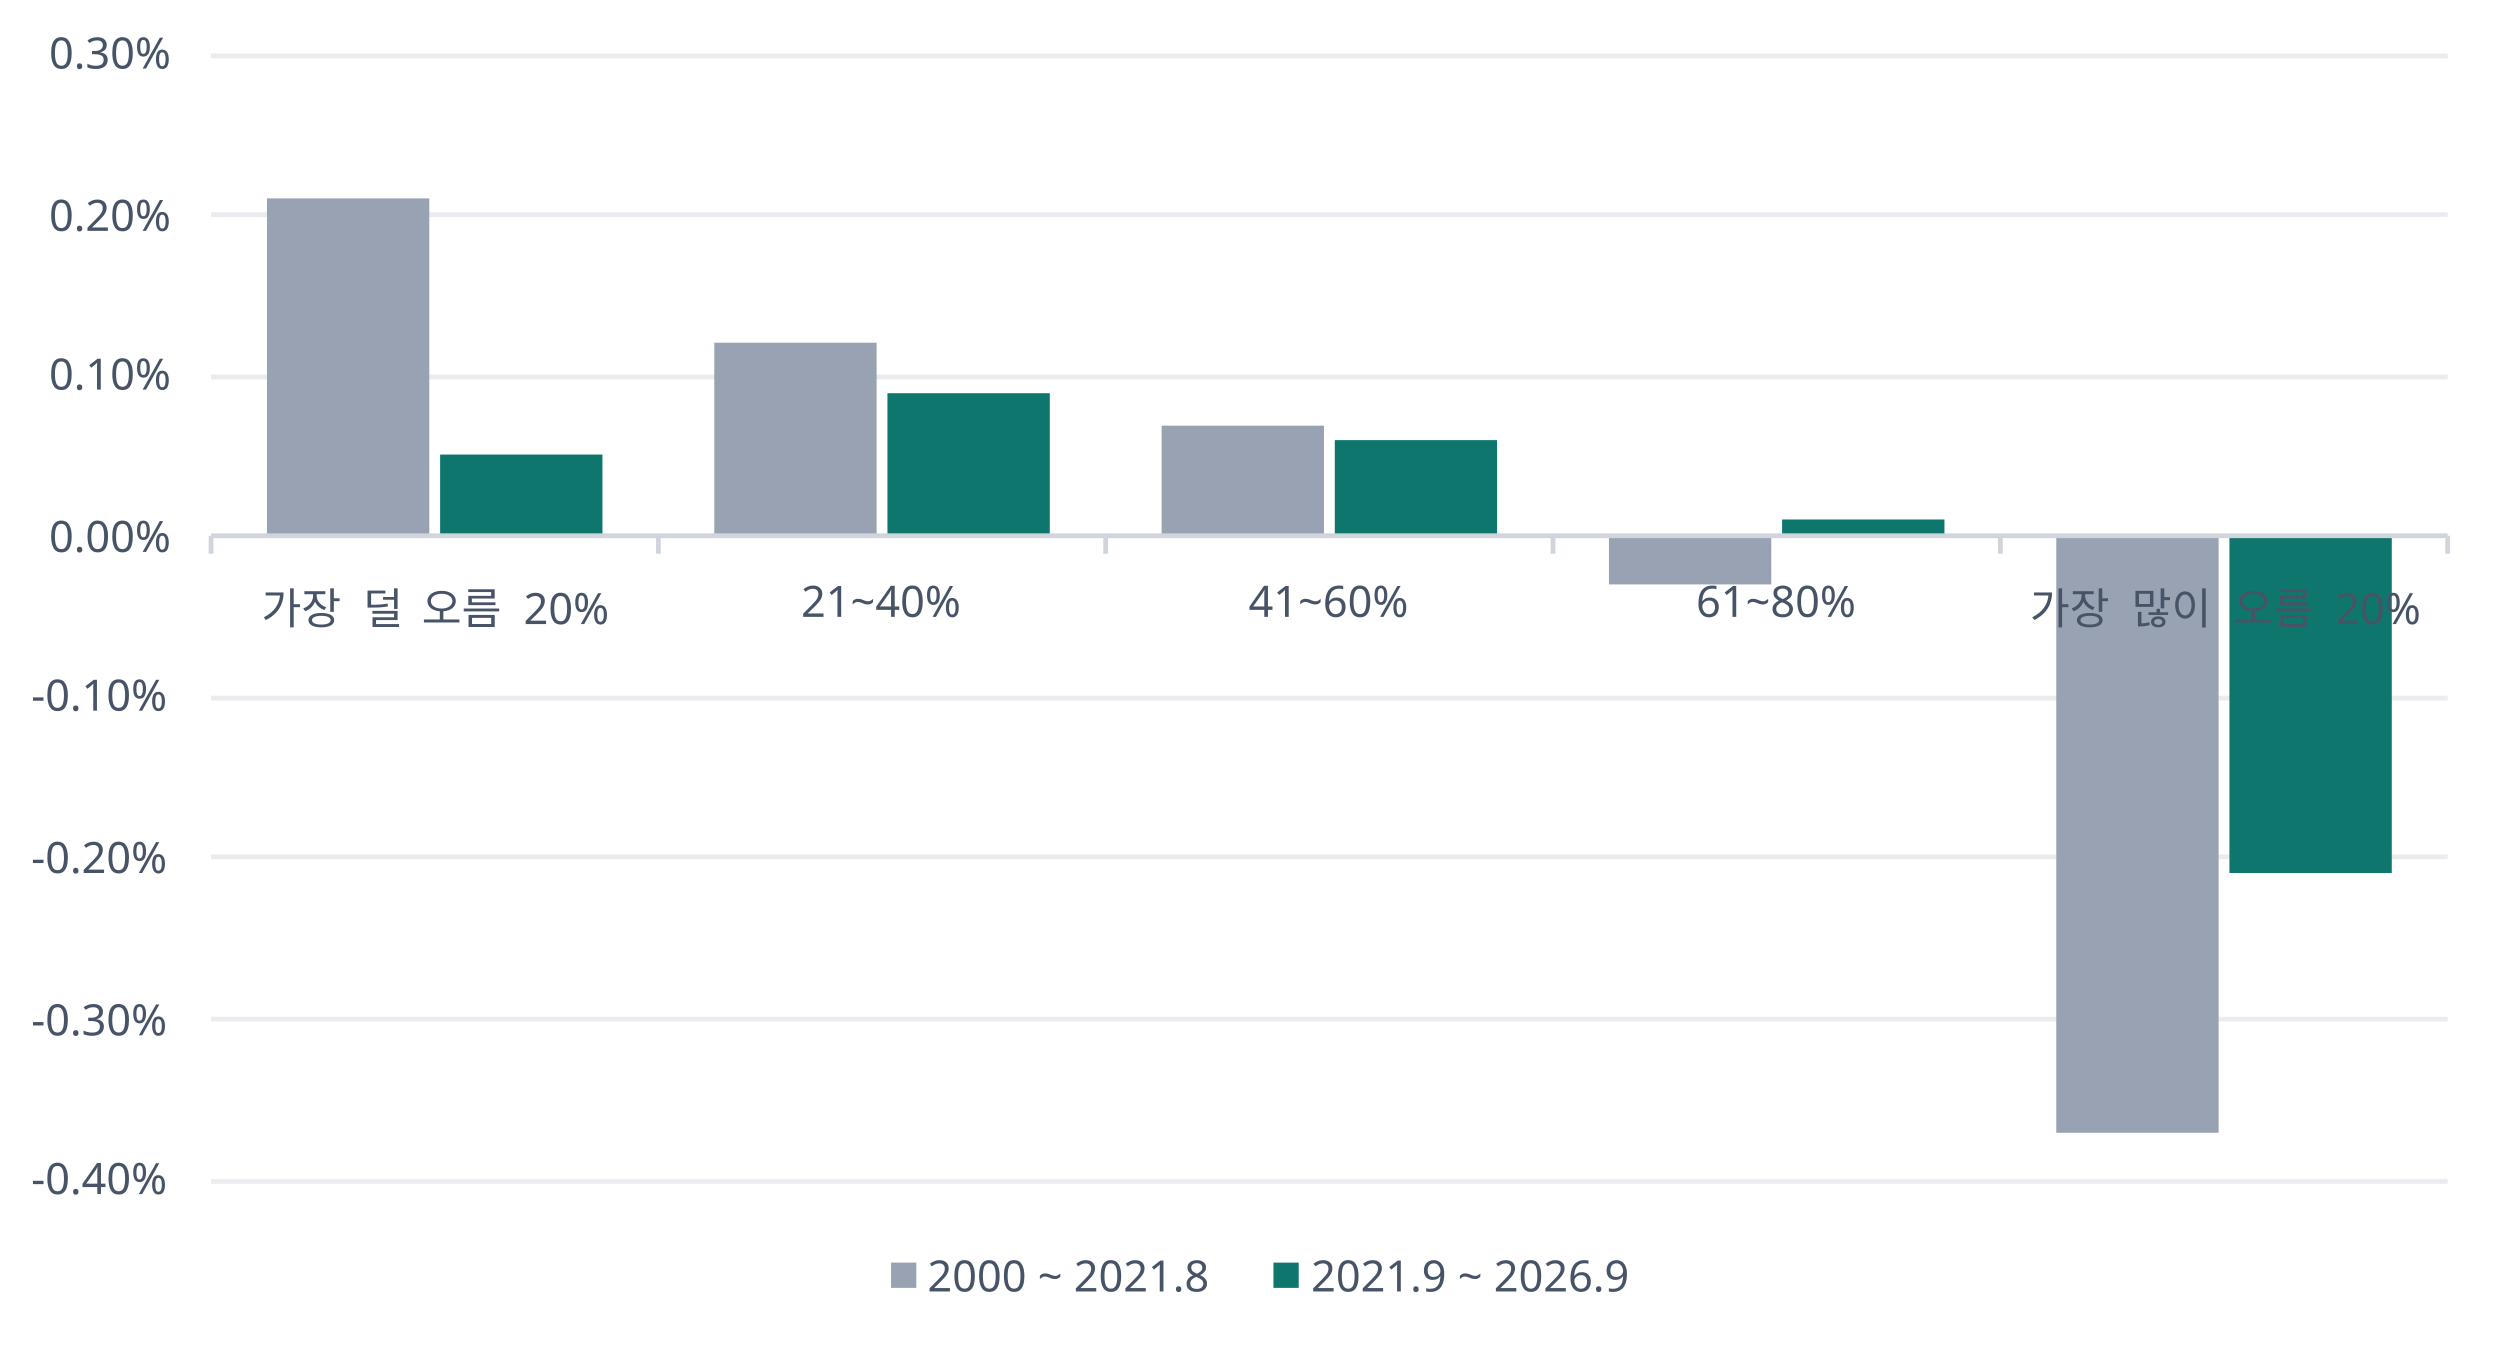
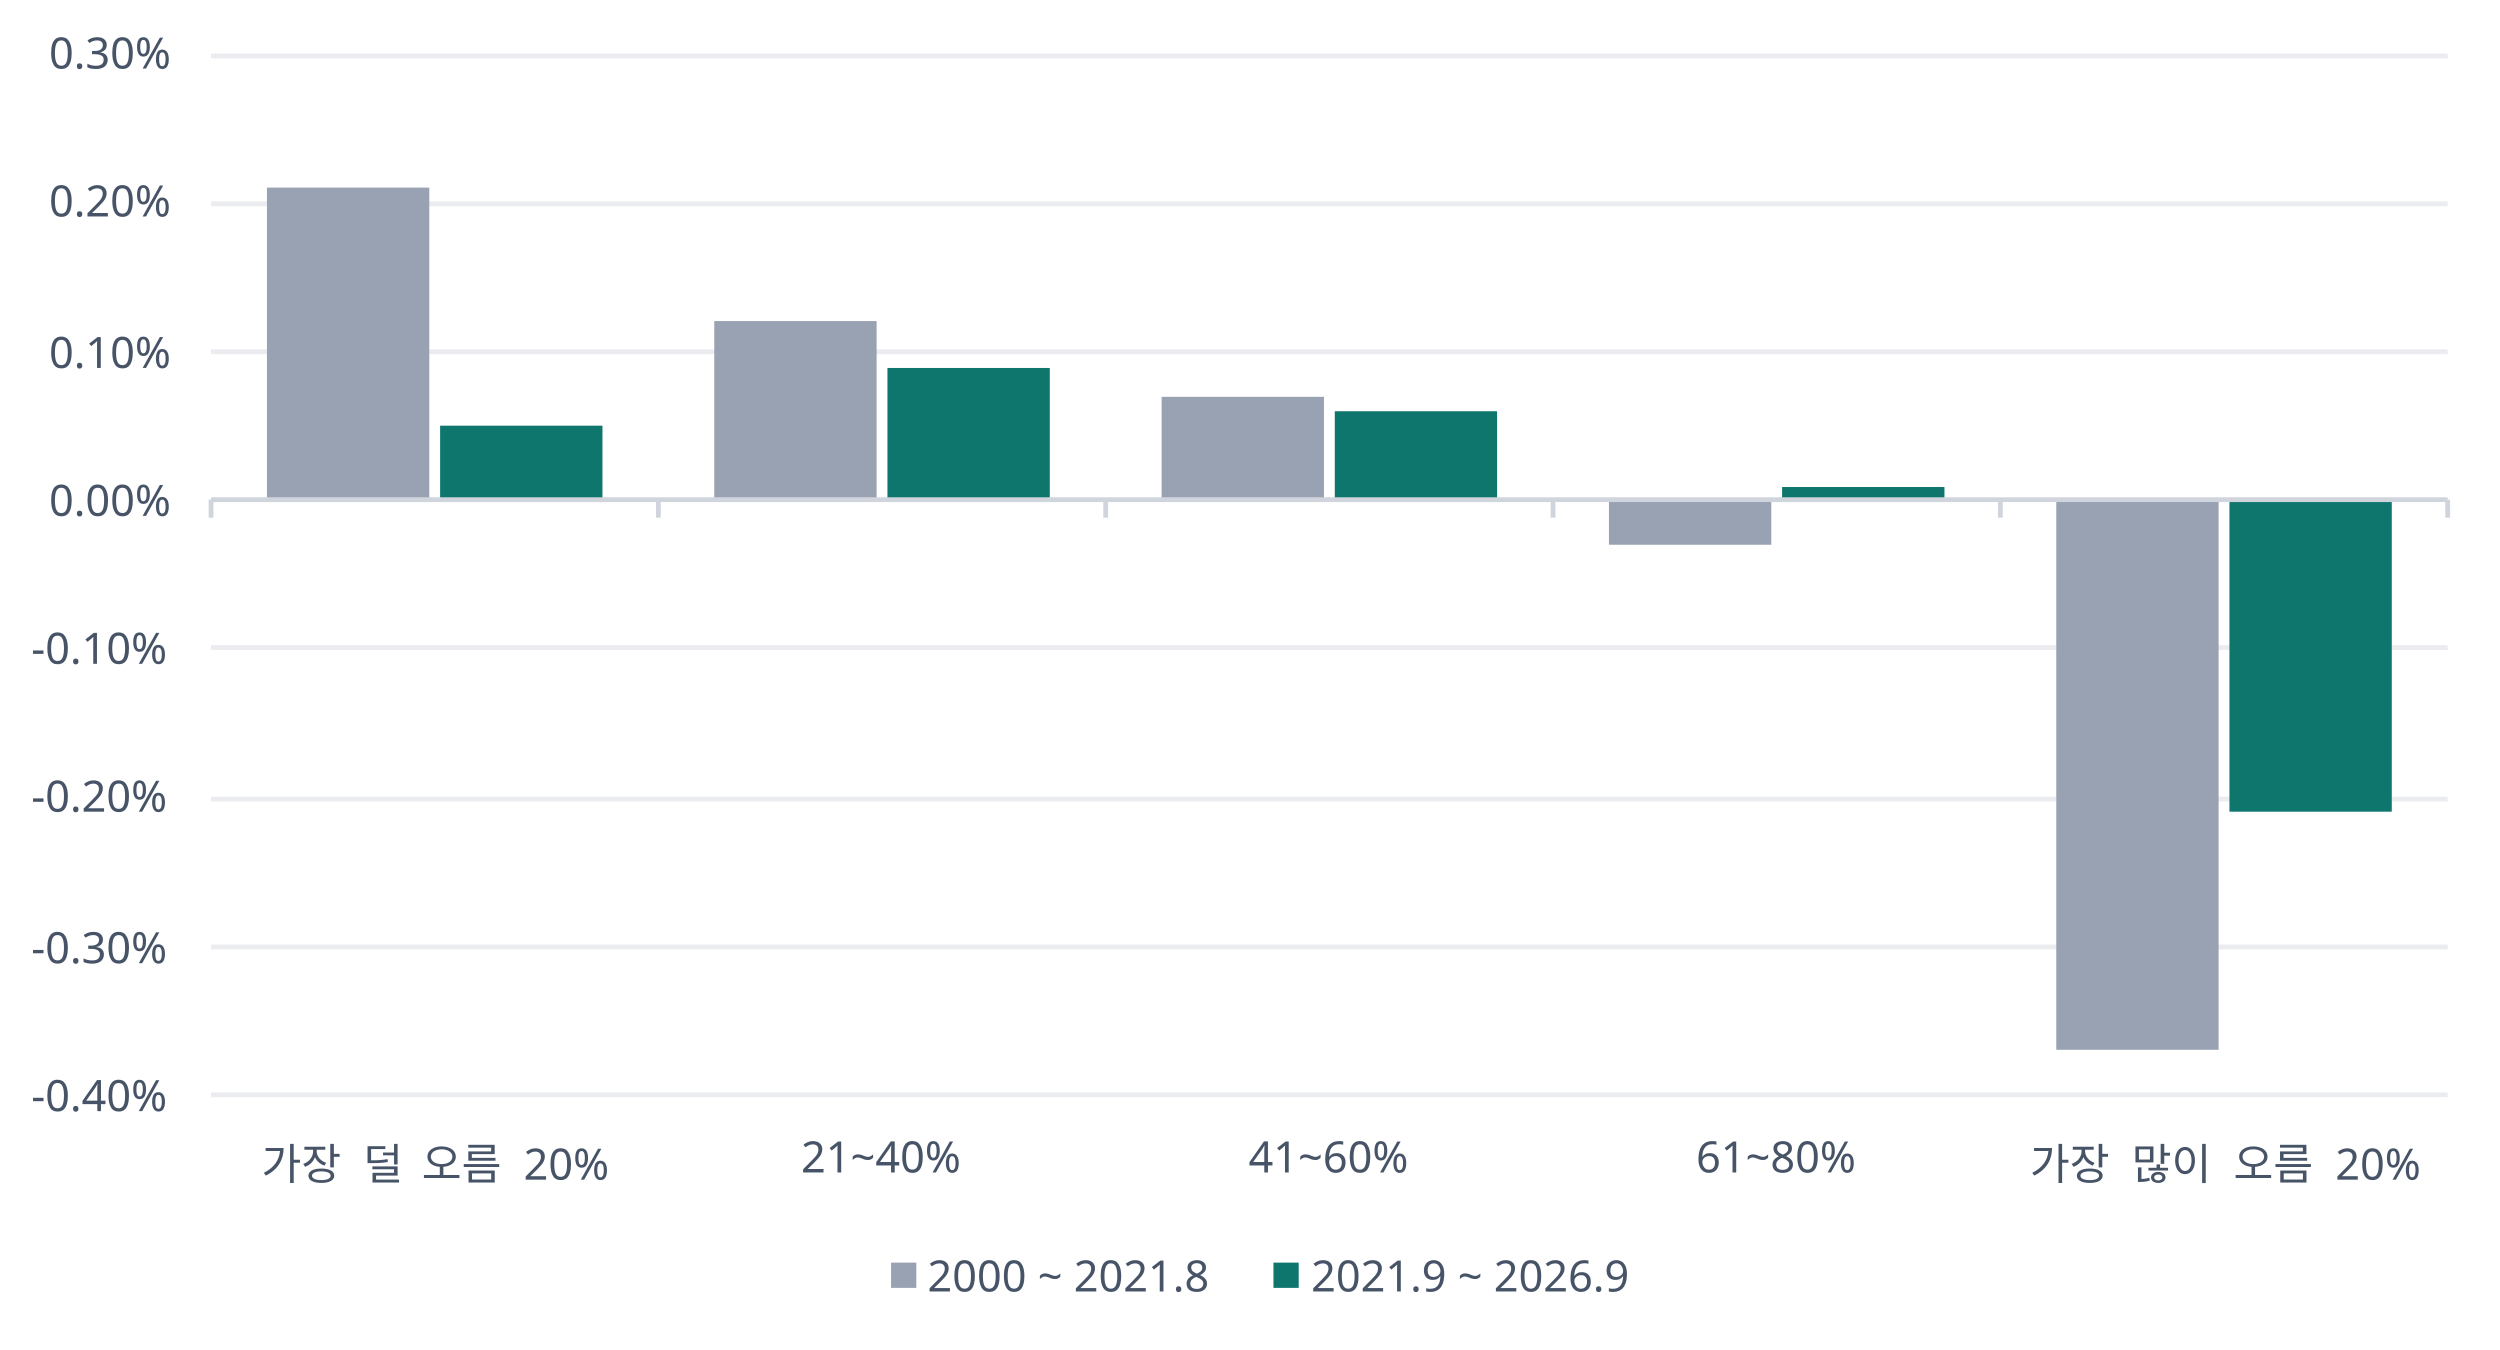
<svg xmlns="http://www.w3.org/2000/svg" width="693" height="374" xml:space="preserve" overflow="hidden">
  <defs>
    <clipPath id="clip0">
      <rect x="320" y="13" width="693" height="374" />
    </clipPath>
  </defs>
  <g clip-path="url(#clip0)" transform="translate(-320 -13)">
    <g>
-       <path d="M378.5 340.5 998.5 340.5M378.5 295.5 998.5 295.5M378.5 250.5 998.5 250.5M378.5 206.5 998.5 206.5M378.5 117.5 998.5 117.5M378.5 72.5 998.5 72.5M378.5 28.5 998.5 28.5" stroke="#EAECF0" stroke-width="1.333" stroke-linejoin="round" stroke-miterlimit="10" fill="none" />
+       <path d="M378.5 316.5 998.5 316.5M378.5 275.5 998.5 275.5M378.5 234.5 998.5 234.5M378.5 192.5 998.5 192.5M378.5 110.5 998.5 110.5M378.5 69.5 998.5 69.5M378.5 28.5 998.5 28.5" stroke="#EAECF0" stroke-width="1.333" stroke-linejoin="round" stroke-miterlimit="10" fill="none" />
    </g>
    <g>
-       <path d="M394 68 439 68 439 162 394 162ZM518 108 563 108 563 162 518 162ZM642 131 687 131 687 162 642 162ZM766 175 811 175 811 162 766 162ZM890 327 935 327 935 162 890 162Z" fill="#98A2B3" />
+       <path d="M394 65 439 65 439 152 394 152ZM518 102 563 102 563 152 518 152ZM642 123 687 123 687 152 642 152ZM766 164 811 164 811 152 766 152ZM890 304 935 304 935 152 890 152Z" fill="#98A2B3" />
    </g>
    <g>
-       <path d="M442 139 487 139 487 162 442 162ZM566 122 611 122 611 162 566 162ZM690 135 735 135 735 162 690 162ZM814 157 859 157 859 162 814 162ZM938 255 983 255 983 162 938 162Z" fill="#0F766E" />
+       <path d="M442 131 487 131 487 152 442 152ZM566 115 611 115 611 152 566 152ZM690 127 735 127 735 152 690 152ZM814 148 859 148 859 152 814 152ZM938 238 983 238 983 152 938 152Z" fill="#0F766E" />
    </g>
    <g>
-       <path d="M378.5 161.5 998.5 161.5" stroke="#D0D5DD" stroke-width="1.333" stroke-linejoin="round" stroke-miterlimit="10" fill="none" fill-rule="evenodd" />
+       <path d="M378.5 151.5 998.5 151.5" stroke="#D0D5DD" stroke-width="1.333" stroke-linejoin="round" stroke-miterlimit="10" fill="none" fill-rule="evenodd" />
    </g>
    <g>
-       <path d="M378.5 161.5 378.5 166.5M502.5 161.5 502.5 166.5M626.5 161.5 626.5 166.5M750.5 161.5 750.5 166.5M874.5 161.5 874.5 166.5M998.5 161.5 998.5 166.5" stroke="#D0D5DD" stroke-width="1.333" stroke-linejoin="round" stroke-miterlimit="10" fill="none" />
+       <path d="M378.5 151.5 378.5 156.5M502.5 151.5 502.5 156.5M626.5 151.5 626.5 156.5M750.5 151.5 750.5 156.5M874.5 151.5 874.5 156.5M998.5 151.5 998.5 156.5" stroke="#D0D5DD" stroke-width="1.333" stroke-linejoin="round" stroke-miterlimit="10" fill="none" />
    </g>
    <g>
-       <text fill="#475467" font-family="Malgun Gothic,Malgun Gothic_MSFontService,sans-serif" font-weight="400" font-size="12" transform="translate(328.667 344)">-0.40%</text>
+       <text fill="#475467" font-family="Malgun Gothic,Malgun Gothic_MSFontService,sans-serif" font-weight="400" font-size="12" transform="translate(328.667 321)">-0.40%</text>
    </g>
    <g>
-       <text fill="#475467" font-family="Malgun Gothic,Malgun Gothic_MSFontService,sans-serif" font-weight="400" font-size="12" transform="translate(328.667 300)">-0.30%</text>
+       <text fill="#475467" font-family="Malgun Gothic,Malgun Gothic_MSFontService,sans-serif" font-weight="400" font-size="12" transform="translate(328.667 280)">-0.30%</text>
    </g>
    <g>
-       <text fill="#475467" font-family="Malgun Gothic,Malgun Gothic_MSFontService,sans-serif" font-weight="400" font-size="12" transform="translate(328.667 255)">-0.20%</text>
+       <text fill="#475467" font-family="Malgun Gothic,Malgun Gothic_MSFontService,sans-serif" font-weight="400" font-size="12" transform="translate(328.667 238)">-0.20%</text>
    </g>
    <g>
-       <text fill="#475467" font-family="Malgun Gothic,Malgun Gothic_MSFontService,sans-serif" font-weight="400" font-size="12" transform="translate(328.667 210)">-0.10%</text>
+       <text fill="#475467" font-family="Malgun Gothic,Malgun Gothic_MSFontService,sans-serif" font-weight="400" font-size="12" transform="translate(328.667 197)">-0.10%</text>
    </g>
    <g>
-       <text fill="#475467" font-family="Malgun Gothic,Malgun Gothic_MSFontService,sans-serif" font-weight="400" font-size="12" transform="translate(333.587 166)">0.00%</text>
+       <text fill="#475467" font-family="Malgun Gothic,Malgun Gothic_MSFontService,sans-serif" font-weight="400" font-size="12" transform="translate(333.587 156)">0.00%</text>
    </g>
    <g>
-       <text fill="#475467" font-family="Malgun Gothic,Malgun Gothic_MSFontService,sans-serif" font-weight="400" font-size="12" transform="translate(333.587 121)">0.10%</text>
+       <text fill="#475467" font-family="Malgun Gothic,Malgun Gothic_MSFontService,sans-serif" font-weight="400" font-size="12" transform="translate(333.587 115)">0.10%</text>
    </g>
    <g>
-       <text fill="#475467" font-family="Malgun Gothic,Malgun Gothic_MSFontService,sans-serif" font-weight="400" font-size="12" transform="translate(333.587 77)">0.20%</text>
+       <text fill="#475467" font-family="Malgun Gothic,Malgun Gothic_MSFontService,sans-serif" font-weight="400" font-size="12" transform="translate(333.587 73)">0.20%</text>
    </g>
    <g>
      <text fill="#475467" font-family="Malgun Gothic,Malgun Gothic_MSFontService,sans-serif" font-weight="400" font-size="12" transform="translate(333.587 32)">0.30%</text>
    </g>
    <g>
-       <text fill="#475467" font-family="Malgun Gothic,Malgun Gothic_MSFontService,sans-serif" font-weight="400" font-size="12" transform="translate(392.476 186)">가장</text>
+       <text fill="#475467" font-family="Malgun Gothic,Malgun Gothic_MSFontService,sans-serif" font-weight="400" font-size="12" transform="translate(392.476 340)">가장</text>
    </g>
    <g>
-       <text fill="#475467" font-family="Malgun Gothic,Malgun Gothic_MSFontService,sans-serif" font-weight="400" font-size="12" transform="translate(420.696 186)">덜</text>
+       <text fill="#475467" font-family="Malgun Gothic,Malgun Gothic_MSFontService,sans-serif" font-weight="400" font-size="12" transform="translate(420.696 340)">덜</text>
    </g>
    <g>
-       <text fill="#475467" font-family="Malgun Gothic,Malgun Gothic_MSFontService,sans-serif" font-weight="400" font-size="12" transform="translate(436.916 186)">오름</text>
+       <text fill="#475467" font-family="Malgun Gothic,Malgun Gothic_MSFontService,sans-serif" font-weight="400" font-size="12" transform="translate(436.916 340)">오름</text>
    </g>
    <g>
-       <text fill="#475467" font-family="Malgun Gothic,Malgun Gothic_MSFontService,sans-serif" font-weight="400" font-size="12" transform="translate(465.136 186)">20%</text>
+       <text fill="#475467" font-family="Malgun Gothic,Malgun Gothic_MSFontService,sans-serif" font-weight="400" font-size="12" transform="translate(465.136 340)">20%</text>
    </g>
    <g>
-       <text fill="#475467" font-family="Malgun Gothic,Malgun Gothic_MSFontService,sans-serif" font-weight="400" font-size="12" transform="translate(542.048 184)">21~40%</text>
+       <text fill="#475467" font-family="Malgun Gothic,Malgun Gothic_MSFontService,sans-serif" font-weight="400" font-size="12" transform="translate(542.048 338)">21~40%</text>
    </g>
    <g>
-       <text fill="#475467" font-family="Malgun Gothic,Malgun Gothic_MSFontService,sans-serif" font-weight="400" font-size="12" transform="translate(666.1 184)">41~60%</text>
+       <text fill="#475467" font-family="Malgun Gothic,Malgun Gothic_MSFontService,sans-serif" font-weight="400" font-size="12" transform="translate(666.1 338)">41~60%</text>
    </g>
    <g>
-       <text fill="#475467" font-family="Malgun Gothic,Malgun Gothic_MSFontService,sans-serif" font-weight="400" font-size="12" transform="translate(790.152 184)">61~80%</text>
+       <text fill="#475467" font-family="Malgun Gothic,Malgun Gothic_MSFontService,sans-serif" font-weight="400" font-size="12" transform="translate(790.152 338)">61~80%</text>
    </g>
    <g>
-       <text fill="#475467" font-family="Malgun Gothic,Malgun Gothic_MSFontService,sans-serif" font-weight="400" font-size="12" transform="translate(882.684 186)">가장</text>
+       <text fill="#475467" font-family="Malgun Gothic,Malgun Gothic_MSFontService,sans-serif" font-weight="400" font-size="12" transform="translate(882.684 340)">가장</text>
    </g>
    <g>
-       <text fill="#475467" font-family="Malgun Gothic,Malgun Gothic_MSFontService,sans-serif" font-weight="400" font-size="12" transform="translate(910.904 186)">많이</text>
+       <text fill="#475467" font-family="Malgun Gothic,Malgun Gothic_MSFontService,sans-serif" font-weight="400" font-size="12" transform="translate(910.904 340)">많이</text>
    </g>
    <g>
-       <text fill="#475467" font-family="Malgun Gothic,Malgun Gothic_MSFontService,sans-serif" font-weight="400" font-size="12" transform="translate(939.124 186)">오름</text>
+       <text fill="#475467" font-family="Malgun Gothic,Malgun Gothic_MSFontService,sans-serif" font-weight="400" font-size="12" transform="translate(939.124 340)">오름</text>
    </g>
    <g>
-       <text fill="#475467" font-family="Malgun Gothic,Malgun Gothic_MSFontService,sans-serif" font-weight="400" font-size="12" transform="translate(967.344 186)">20%</text>
+       <text fill="#475467" font-family="Malgun Gothic,Malgun Gothic_MSFontService,sans-serif" font-weight="400" font-size="12" transform="translate(967.344 340)">20%</text>
    </g>
    <g>
      <rect x="567" y="363" width="7" height="7" fill="#98A2B3" />
    </g>
    <g>
      <text fill="#475467" font-family="Malgun Gothic,Malgun Gothic_MSFontService,sans-serif" font-weight="400" font-size="12" transform="translate(577.088 371)">2000 ~ 2021.8</text>
    </g>
    <g>
      <rect x="673" y="363" width="7" height="7" fill="#0F766E" />
    </g>
    <g>
      <text fill="#475467" font-family="Malgun Gothic,Malgun Gothic_MSFontService,sans-serif" font-weight="400" font-size="12" transform="translate(683.441 371)">2021.9 ~ 2026.9</text>
    </g>
  </g>
</svg>
